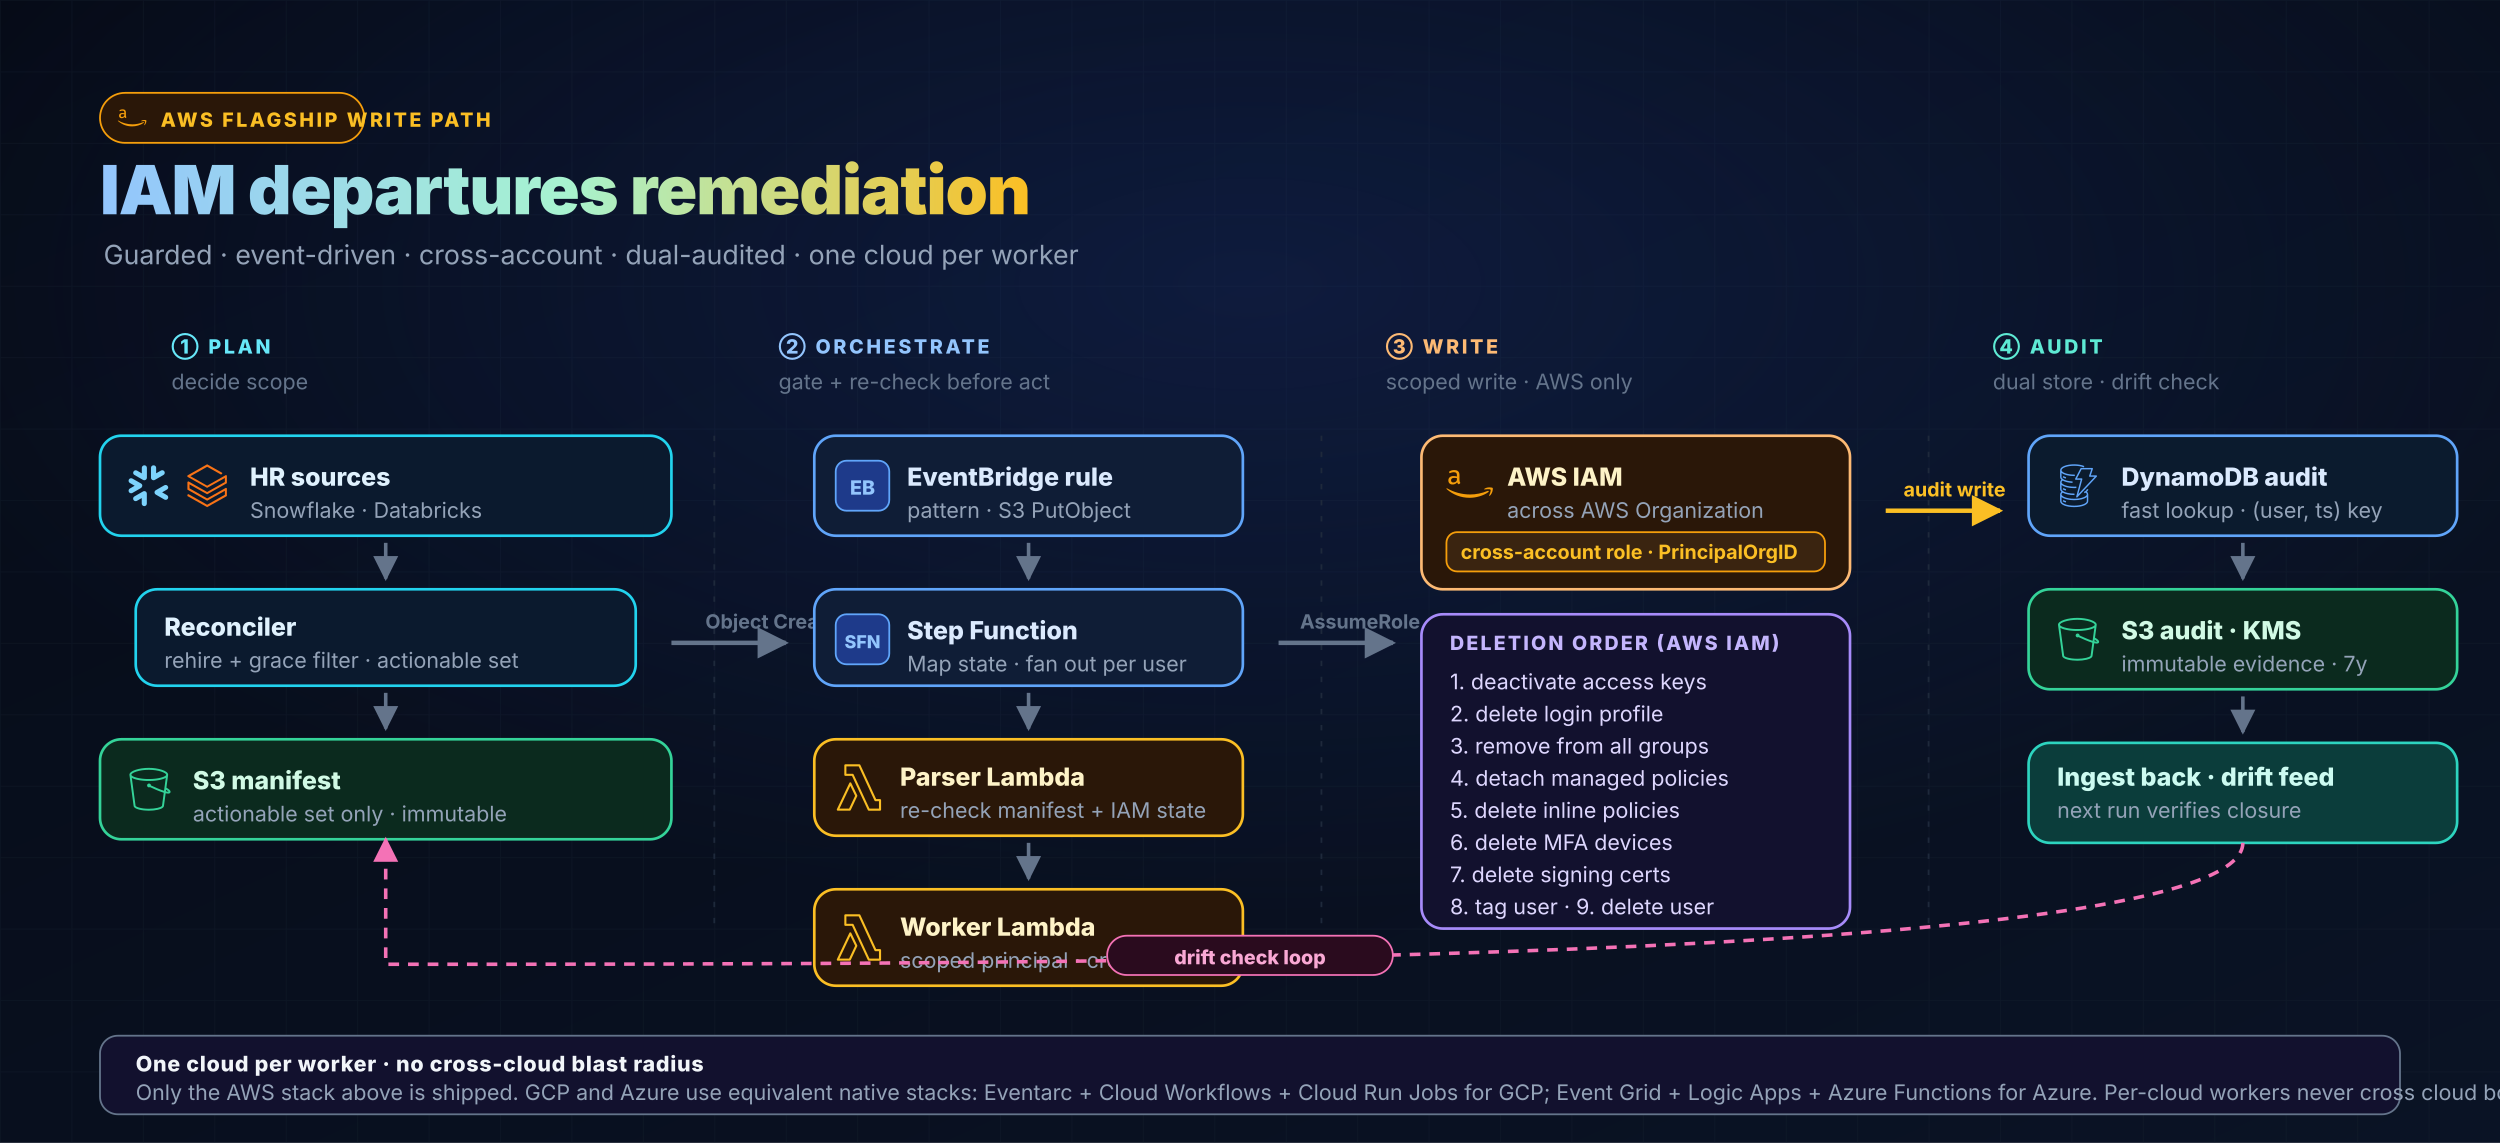
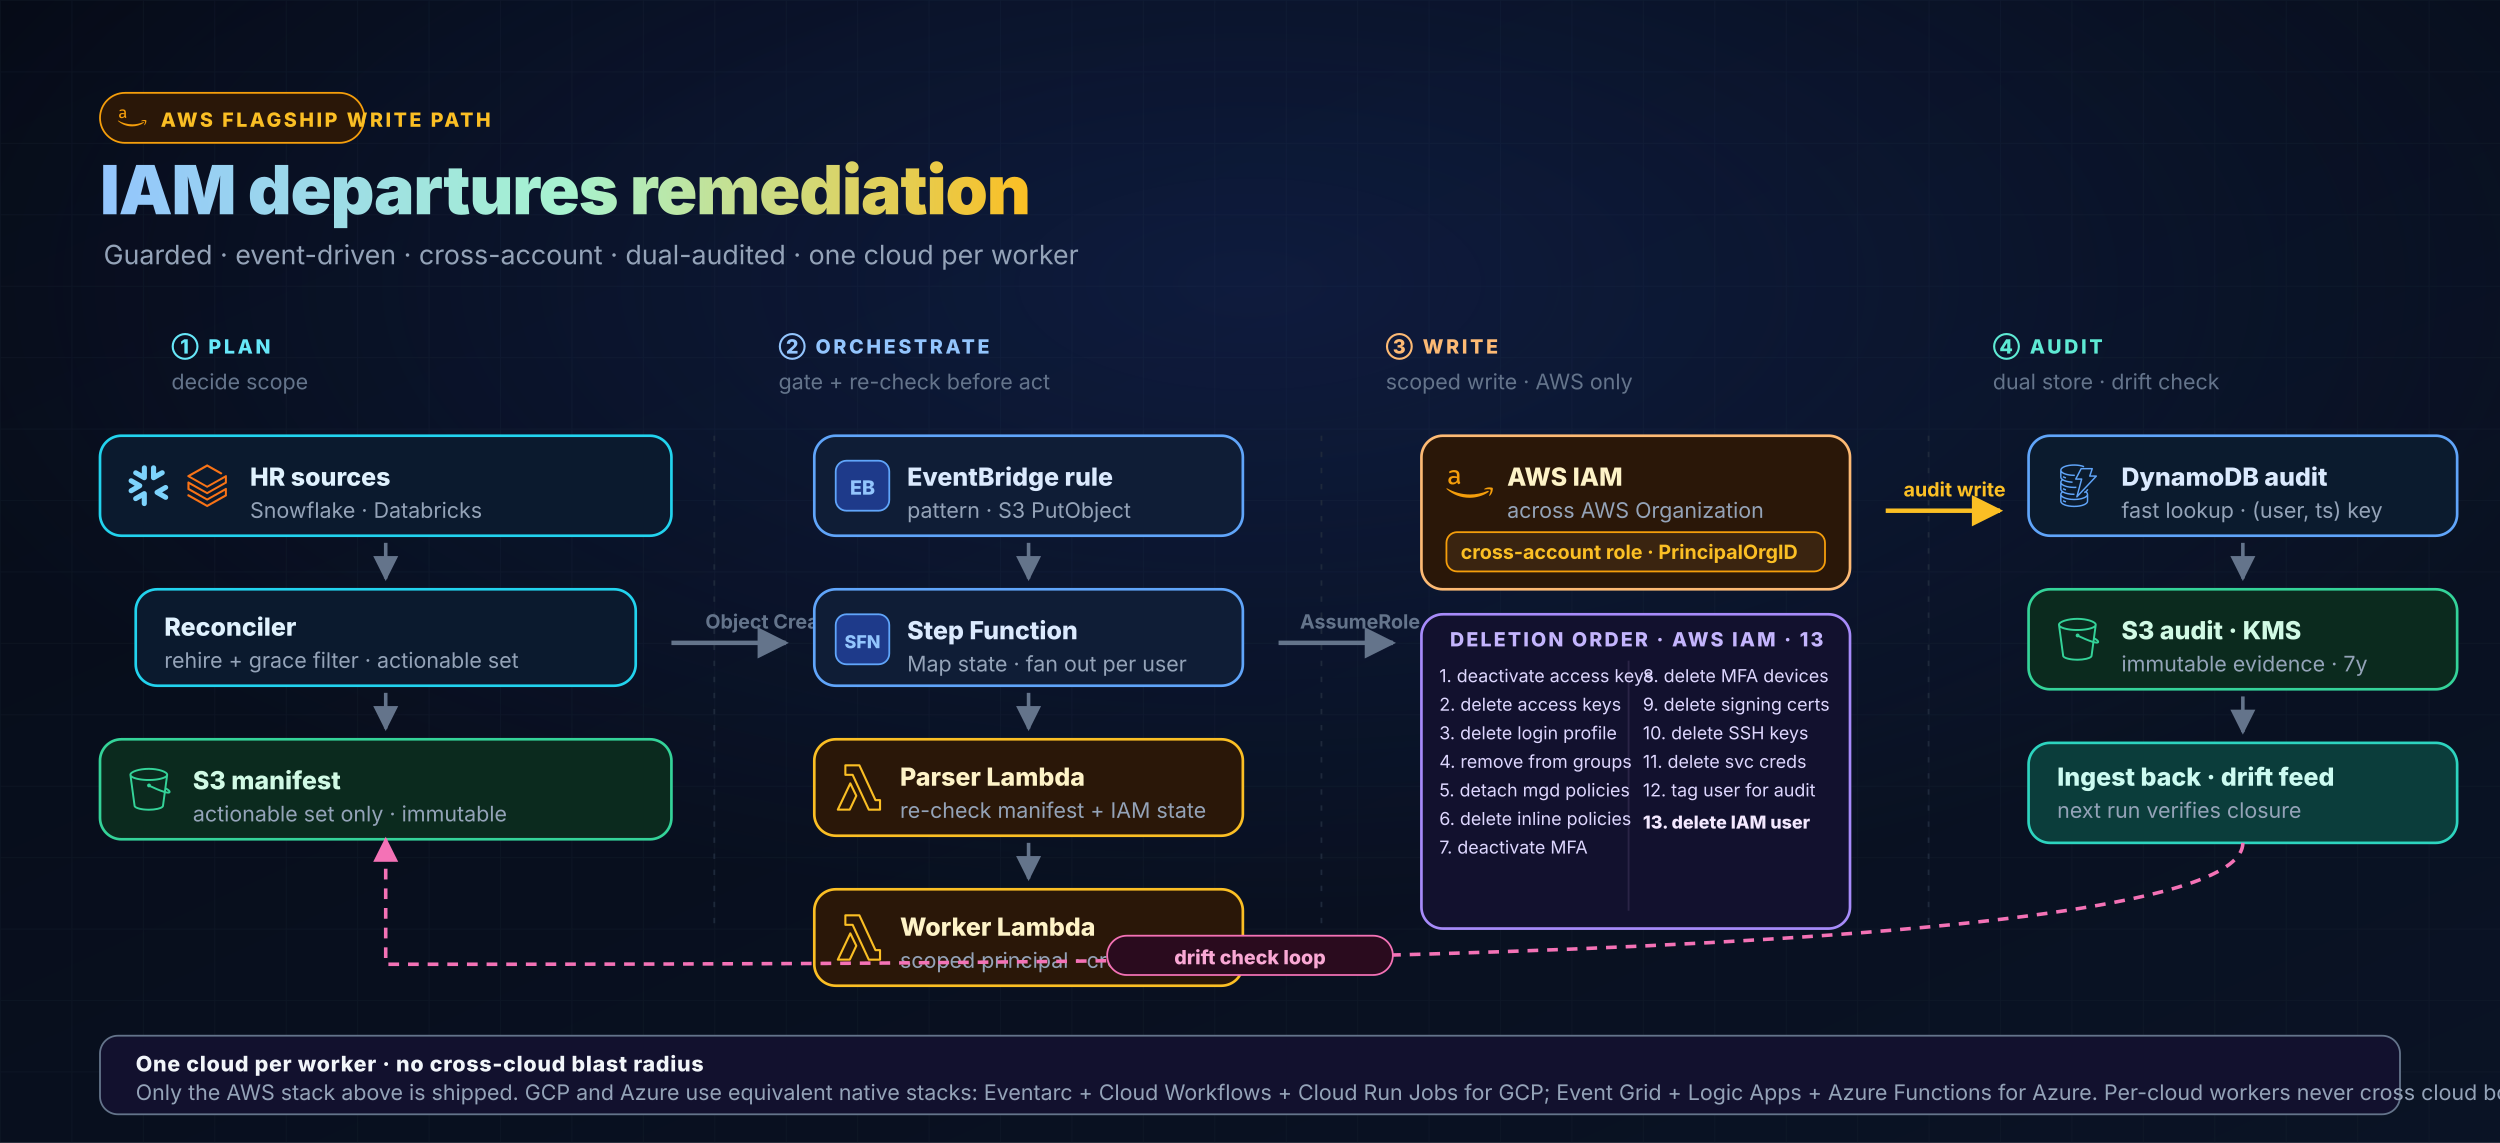
<svg xmlns="http://www.w3.org/2000/svg" width="1400" height="640" viewBox="0 0 1400 640" role="img" aria-labelledby="title desc">
  <defs>
    <linearGradient id="bg" x1="0" y1="0" x2="1" y2="1">
      <stop offset="0%" stop-color="#060b17" />
      <stop offset="100%" stop-color="#0a1325" />
    </linearGradient>
    <radialGradient id="glow" cx="50%" cy="25%" r="55%">
      <stop offset="0%" stop-color="#1e3a8a" stop-opacity="0.3" />
      <stop offset="100%" stop-color="#1e3a8a" stop-opacity="0" />
    </radialGradient>
    <linearGradient id="title" x1="0" y1="0" x2="1" y2="0">
      <stop offset="0%" stop-color="#93c5fd" />
      <stop offset="50%" stop-color="#a7f3d0" />
      <stop offset="100%" stop-color="#fbbf24" />
    </linearGradient>
    <pattern id="grid" x="0" y="0" width="40" height="40" patternUnits="userSpaceOnUse">
      <path d="M40 0H0V40" fill="none" stroke="#1e293b" stroke-opacity="0.25" stroke-width="1" />
    </pattern>
    <marker id="arrow" viewBox="0 0 10 10" refX="9" refY="5" markerWidth="7" markerHeight="7" orient="auto">
      <path d="M 0 0 L 10 5 L 0 10 z" fill="#64748b" />
    </marker>
    <marker id="arrowAmber" viewBox="0 0 10 10" refX="9" refY="5" markerWidth="7" markerHeight="7" orient="auto">
      <path d="M 0 0 L 10 5 L 0 10 z" fill="#fbbf24" />
    </marker>
    <marker id="arrowTeal" viewBox="0 0 10 10" refX="9" refY="5" markerWidth="7" markerHeight="7" orient="auto">
      <path d="M 0 0 L 10 5 L 0 10 z" fill="#2dd4bf" />
    </marker>
    <marker id="arrowDashed" viewBox="0 0 10 10" refX="9" refY="5" markerWidth="7" markerHeight="7" orient="auto">
      <path d="M 0 0 L 10 5 L 0 10 z" fill="#f472b6" />
    </marker>
    <symbol id="aws" viewBox="0 0 24 24">
      <path fill="#f59e0b" d="M6.763 10.036c0 .296.032.535.088.71.064.176.144.368.256.576.04.063.056.127.056.183 0 .08-.048.16-.152.24l-.503.335a.383.383 0 0 1-.208.072c-.08 0-.16-.04-.239-.112a2.47 2.47 0 0 1-.287-.375 6.18 6.18 0 0 1-.248-.471c-.622.734-1.405 1.101-2.347 1.101-.67 0-1.205-.191-1.596-.574-.391-.384-.59-.894-.59-1.533 0-.678.239-1.23.726-1.644.487-.415 1.133-.623 1.955-.623.272 0 .551.024.846.064.296.04.6.104.918.176v-.583c0-.607-.127-1.03-.375-1.277-.255-.248-.686-.367-1.3-.367-.28 0-.568.031-.863.103-.295.072-.583.16-.862.272a2.287 2.287 0 0 1-.28.104.488.488 0 0 1-.127.023c-.112 0-.168-.08-.168-.247v-.391c0-.128.016-.224.056-.28a.597.597 0 0 1 .224-.167c.279-.144.614-.264 1.005-.36a4.84 4.84 0 0 1 1.246-.151c.95 0 1.644.216 2.091.647.439.43.662 1.085.662 1.963v2.586zm-3.24 1.214c.263 0 .534-.048.822-.144.287-.096.543-.271.758-.51.128-.152.224-.32.272-.512.047-.191.08-.423.08-.694v-.335a6.66 6.66 0 0 0-.735-.136 6.02 6.02 0 0 0-.75-.048c-.535 0-.926.104-1.19.32-.263.215-.39.518-.39.917 0 .375.095.655.295.846.191.2.47.296.838.296zM21.698 16.207c-2.626 1.94-6.442 2.969-9.722 2.969-4.598 0-8.74-1.7-11.87-4.526-.247-.223-.024-.527.272-.351 3.384 1.963 7.559 3.153 11.877 3.153 2.914 0 6.114-.607 9.06-1.852.439-.2.814.287.383.607zM22.792 14.961c-.336-.43-2.22-.207-3.074-.103-.255.032-.295-.192-.063-.36 1.5-1.053 3.967-.75 4.254-.399.287.36-.08 2.826-1.485 4.007-.215.184-.423.088-.327-.151.32-.79 1.03-2.57.695-2.994z" />
    </symbol>
    <symbol id="lambda" viewBox="0 0 24 24">
      <path fill="#fbbf24" d="M4.986 0c-.294.003-.533.247-.534.548L4.446 5.456c0 .145.06.283.159.389a.532.532 0 0 0 .381.156h3.428l8.197 17.68a.536.536 0 0 0 .488.318h5.811c.297 0 .543-.245.543-.548V18.544c0-.303-.239-.548-.542-.548h-2.014L12.739.315C12.647.124 12.456 0 12.245 0h-7.254Zm.54 1.091h6.368l8.16 17.68a.536.536 0 0 0 .488.318h1.818v3.817H17.437L9.24 5.226a.536.536 0 0 0-.488-.318H5.522Zm2.014 8.237c-.21.001-.394.119-.486.31L.6 23.213a.551.551 0 0 0 .031.528.533.533 0 0 0 .454.25h6.169a.547.547 0 0 0 .497-.31l3.38-7.166a.54.54 0 0 0-.003-.469L8.036 9.637a.547.547 0 0 0-.494-.31Zm.006 1.804 2.488 5.152-3.121 6.621H1.946Z" />
    </symbol>
    <symbol id="s3" viewBox="0 0 24 24">
      <path fill="#34d399" d="M20.913 13.147l.12-.895c.947.576 1.258.922 1.354 1.071-.16.031-.562.046-1.474-.176zm-2.174 7.988a.547.547 0 0 0-.005.073c0 .084-.207.405-1.124.768a10.28 10.28 0 0 1-1.438.432c-1.405.325-3.128.504-4.853.504-4.612 0-7.412-1.184-7.412-1.704a.547.547 0 0 0-.005-.073L1.81 5.602c.135.078.28.154.432.227.042.02.086.038.128.057.134.062.272.122.417.18l.179.069c.154.058.314.114.478.168.043.013.084.029.13.043.207.065.423.127.646.187l.176.044c.175.044.353.087.534.127a23.414 23.414 0 0 0 .843.17l.121.023c.252.045.508.085.768.122.071.011.144.02.216.03.2.027.4.053.604.077l.24.027c.245.026.49.05.74.07l.081.009c.275.022.552.04.83.056l.233.012c.21.01.422.018.633.025a33.088 33.088 0 0 0 2.795-.026l.232-.011c.278-.016.555-.034.83-.056l.08-.008c.25-.02.497-.045.742-.072l.238-.026c.205-.024.408-.05.609-.077.07-.01.141-.019.211-.03.261-.037.519-.078.772-.122l.111-.02c.215-.04.427-.082.634-.125l.212-.047c.186-.041.368-.085.546-.13l.166-.042c.225-.06.444-.122.654-.189.04-.012.077-.026.115-.038a10.6 10.6 0 0 0 .493-.173c.058-.021.114-.044.17-.066.15-.06.293-.12.43-.185.038-.017.079-.034.116-.052.153-.073.3-.15.436-.228l-.976 7.245c-2.488-.78-5.805-2.292-7.311-3a1.09 1.09 0 0 0-1.088-1.085c-.6 0-1.088.489-1.088 1.088 0 .6.488 1.089 1.088 1.089.196 0 .378-.056.537-.148 1.72.812 5.144 2.367 7.715 3.15zm-7.42-20.047c5.677 0 9.676 1.759 9.75 2.736l-.014.113c-.01.033-.031.067-.048.101-.015.028-.026.057-.047.087-.024.033-.058.068-.09.102-.028.03-.051.06-.084.09-.038.035-.087.07-.133.105-.04.03-.074.06-.119.091-.053.036-.116.071-.177.107-.05.03-.095.06-.15.09-.068.036-.147.073-.222.11-.059.028-.114.057-.177.085-.084.038-.177.074-.268.111-.068.027-.13.054-.203.082-.097.036-.205.072-.31.107-.075.026-.148.053-.228.079-.111.035-.233.069-.35.103-.085.024-.165.05-.253.073-.124.034-.258.065-.389.098-.093.022-.181.046-.278.068-.139.032-.287.061-.433.091-.098.02-.191.041-.293.06-.155.03-.32.057-.482.084-.1.018-.198.036-.302.052-.166.026-.342.048-.515.072-.11.014-.213.03-.325.044-.181.023-.372.041-.56.06-.11.012-.218.025-.332.036-.188.016-.386.029-.58.043-.122.009-.24.02-.364.028-.207.012-.422.02-.635.028-.12.005-.234.012-.354.016a35.605 35.605 0 0 1-2.069 0c-.12-.004-.234-.011-.352-.016-.214-.008-.43-.016-.637-.028-.122-.008-.238-.02-.36-.027-.195-.015-.394-.028-.584-.044-.11-.01-.215-.024-.324-.035-.19-.02-.384-.038-.568-.06l-.315-.044c-.176-.024-.355-.046-.525-.073-.1-.015-.192-.033-.29-.05-.167-.028-.335-.055-.494-.086-.096-.018-.183-.038-.276-.056-.151-.032-.305-.062-.45-.095-.09-.02-.173-.043-.26-.064-.138-.034-.277-.067-.407-.102-.082-.022-.157-.046-.235-.069a11.75 11.75 0 0 1-.368-.108c-.075-.024-.141-.049-.213-.073-.11-.037-.223-.075-.325-.113-.067-.025-.125-.051-.188-.077-.096-.038-.195-.076-.282-.115-.06-.027-.11-.054-.166-.08-.08-.039-.162-.077-.233-.116-.052-.028-.094-.055-.142-.084-.063-.038-.13-.075-.185-.113-.043-.029-.075-.058-.113-.086-.048-.037-.098-.073-.139-.11-.032-.029-.054-.057-.08-.087-.033-.035-.069-.07-.093-.104-.02-.03-.031-.058-.046-.086-.018-.035-.039-.068-.049-.102l-.015-.113c.076-.977 4.074-2.736 9.748-2.736zm12.182 12.124c-.118-.628-.84-1.291-2.31-2.128l.963-7.16a.531.531 0 0 0 .005-.073C22.16 1.581 16.447 0 11.32 0 6.194 0 .482 1.581.482 3.851a.58.58 0 0 0 .005.072L2.819 21.25c.071 2.002 5.236 2.75 8.5 2.75 1.805 0 3.615-.188 5.098-.531.598-.138 1.133-.3 1.592-.48 1.18-.467 1.789-1.053 1.813-1.739l.945-7.018c.557.131 1.016.197 1.389.197.54 0 .902-.137 1.134-.413a.956.956 0 0 0 .21-.804Z" />
    </symbol>
    <symbol id="dynamo" viewBox="0 0 24 24">
      <path fill="#60a5fa" d="M16.606 20.705v-2.371c-1.263 1.082-3.884 1.795-7.066 1.795-3.184 0-5.805-.714-7.068-1.797v2.369c0 1.168 2.903 2.47 7.068 2.47 4.16 0 7.06-1.3 7.066-2.466zm.001-6.765l.817-.005v.005c0 .517-.258.998-.75 1.441.601.54.75 1.071.75 1.449a1661.7 1661.7 0 0 0 0 3.87c0 1.881-3.389 3.3-7.884 3.3-4.471 0-7.846-1.404-7.88-3.27a583.119 583.119 0 0 1-.003-3.909c.001-.375.15-.9.745-1.437-.592-.538-.743-1.062-.746-1.435v-3.892c.002-.377.153-.903.747-1.438-.593-.54-.744-1.062-.747-1.435 0-1.357-.002-2.735.002-3.897C1.674 1.412 5.056 0 9.54 0c2.159 0 4.233.356 5.689.974l-.315.766c-1.36-.58-3.319-.91-5.374-.91-4.165 0-7.067 1.3-7.067 2.47 0 1.168 2.902 2.47 7.067 2.47.115 0 .222 0 .334-.005l.033.828c-.122.006-.245.006-.367.006-3.184 0-5.805-.714-7.068-1.798v2.38c.005.45.45.843.821 1.093 1.116.736 3.114 1.239 5.34 1.342l-.037.829c-2.254-.105-4.23-.59-5.5-1.332-.318.245-.623.573-.623.952 0 1.168 2.902 2.47 7.067 2.47.411 0 .812-.014 1.203-.042l.06.826c-.41.03-.833.045-1.263.045-3.184 0-5.805-.713-7.068-1.797v2.368c.005.462.449.855.821 1.104 1.275.842 3.67 1.366 6.247 1.366h.182v.83H9.54c-2.62 0-4.99-.507-6.444-1.359-.317.245-.623.574-.623.954 0 1.168 2.902 2.47 7.067 2.47 4.159 0 7.058-1.298 7.066-2.465v-.007c0-.377-.303-.705-.62-.948a5.732 5.732 0 0 1-.662.336l-.316-.764c.3-.128.56-.266.776-.412.376-.254.823-.651.823-1.1zm4.377-6.915h-2.717a.406.406 0 0 1-.332-.173.42.42 0 0 1-.055-.375l1.204-3.597h-5.403l-2.583 4.974h2.623c.128 0 .248.06.325.164a.418.418 0 0 1 .069.36l-2.249 8.365zm1.249-.128l-10.89 11.608a.408.408 0 0 1-.498.075.418.418 0 0 1-.192-.471l2.534-9.426h-2.766a.407.407 0 0 1-.349-.2.418.418 0 0 1-.012-.407l3.014-5.804a.408.408 0 0 1 .36-.222h6.22c.132 0 .256.065.332.174a.422.422 0 0 1 .055.374l-1.204 3.598h3.1c.164 0 .31.099.375.251a.422.422 0 0 1-.08.45zM3.085 20.723a8.107 8.107 0 0 0 1.72.72l.233-.794a7.32 7.32 0 0 1-1.546-.645zm1.72-5.984l.233-.795a7.262 7.262 0 0 1-1.546-.646l-.407.72a8.051 8.051 0 0 0 1.72.72zm-1.72-7.427l.407-.719c.418.244.939.462 1.546.646l-.232.794a8.046 8.046 0 0 1-1.72-.72Z" />
    </symbol>
    <symbol id="snowflake" viewBox="0 0 24 24">
      <path fill="#7dd3fc" d="M7.602 12.4c.038-.151.076-.304.076-.456 0-.114-.038-.228-.038-.342-.114-.343-.304-.647-.646-.838l-4.87-2.777c-.685-.38-1.56-.152-1.94.533-.381.685-.153 1.56.532 1.94l2.701 1.56-2.701 1.56c-.685.38-.913 1.256-.533 1.94.38.685 1.256.914 1.94.533l4.832-2.777c.343-.267.571-.533.647-.876zm1.332 2.626c-.266-.038-.57.038-.837.19l-4.832 2.777c-.685.38-.913 1.256-.532 1.94.38.686 1.255.914 1.94.533l2.701-1.56v3.12c0 .8.647 1.408 1.446 1.408.799 0 1.407-.647 1.407-1.408v-5.592c0-.761-.57-1.37-1.293-1.408zm4.946-6.088c.266.038.57-.038.837-.19l4.832-2.777c.685-.38.913-1.256.532-1.94-.38-.686-1.255-.914-1.94-.533l-2.701 1.56V1.975c0-.799-.647-1.408-1.446-1.408-.799 0-1.446.609-1.446 1.408V7.53c0 .76.609 1.37 1.332 1.407zM3.265 5.97l4.832 2.777c.266.152.533.19.837.19.723-.038 1.331-.684 1.331-1.407V1.975c0-.799-.646-1.408-1.407-1.408-.799 0-1.446.647-1.446 1.408v3.12l-2.701-1.56c-.685-.38-1.56-.152-1.94.533-.419.646-.19 1.521.494 1.902zm18.22 8.184l-2.701 1.56 2.7 1.56c.686.38.914 1.256.533 1.94-.38.685-1.255.913-1.94.533l-4.832-2.778a1.644 1.644 0 01-.647-.798c-.037-.153-.076-.305-.076-.457 0-.114.039-.228.039-.342.114-.343.342-.647.646-.837l4.832-2.778c.685-.38 1.56-.152 1.94.533.457.609.19 1.484-.494 1.864z" />
    </symbol>
    <symbol id="databricks" viewBox="0 0 24 24">
      <path fill="#f97316" d="M.95 14.184L12 20.403l9.919-5.55v2.21L12 22.662l-10.484-5.96-.565.308v.77L12 24l11.05-6.218v-4.317l-.515-.309L12 19.118l-9.867-5.653v-2.21L12 16.805l11.05-6.218V6.32l-.515-.308L12 11.974 2.647 6.681 12 1.388l7.76 4.368.668-.411v-.566L12 0 .95 6.27v.72L12 13.207l9.919-5.55v2.26L12 15.52 1.516 9.56l-.565.308Z" />
    </symbol>
  </defs>
  <rect width="1400" height="640" fill="url(#bg)" />
  <rect width="1400" height="640" fill="url(#grid)" />
  <rect width="1400" height="640" fill="url(#glow)" />
  <g font-family="Inter, Segoe UI, ui-sans-serif, Arial, sans-serif">
    <g transform="translate(56,52)">
      <rect x="0" y="0" width="148" height="28" rx="14" fill="#2a1708" stroke="#f59e0b" />
      <use href="#aws" x="10" y="6" width="16" height="16" />
      <text x="34" y="19" fill="#fbbf24" font-size="11" font-weight="800" letter-spacing="1.4">AWS FLAGSHIP WRITE PATH</text>
    </g>
    <text x="56" y="120" font-size="38" font-weight="900" fill="url(#title)" letter-spacing="-0.6">IAM departures remediation</text>
    <text x="58" y="148" fill="#94a3b8" font-size="15">Guarded · event-driven · cross-account · dual-audited · one cloud per worker</text>
    <g font-size="11" font-weight="800" letter-spacing="1.5">
      <text x="96" y="198" fill="#67e8f9">① PLAN</text>
      <text x="436" y="198" fill="#93c5fd">② ORCHESTRATE</text>
      <text x="776" y="198" fill="#fdba74">③ WRITE</text>
      <text x="1116" y="198" fill="#5eead4">④ AUDIT</text>
    </g>
    <g font-size="12" fill="#64748b">
      <text x="96" y="218">decide scope</text>
      <text x="436" y="218">gate + re-check before act</text>
      <text x="776" y="218">scoped write · AWS only</text>
      <text x="1116" y="218">dual store · drift check</text>
    </g>
    <g stroke="#1e293b" stroke-width="1" stroke-dasharray="3 6">
      <line x1="400" y1="244" x2="400" y2="520" />
      <line x1="740" y1="244" x2="740" y2="520" />
      <line x1="1080" y1="244" x2="1080" y2="520" />
    </g>
    <g transform="translate(56,244)">
      <rect x="0" y="0" width="320" height="56" rx="12" fill="#0b1a2e" stroke="#22d3ee" stroke-width="1.5" />
      <use href="#snowflake" x="16" y="16" width="24" height="24" />
      <use href="#databricks" x="48" y="16" width="24" height="24" />
      <text x="84" y="28" fill="#e0f2fe" font-size="14" font-weight="800">HR sources</text>
      <text x="84" y="46" fill="#94a3b8" font-size="12">Snowflake · Databricks</text>
      <path d="M160,60 L160,80" stroke="#64748b" stroke-width="2" fill="none" marker-end="url(#arrow)" />
      <rect x="20" y="86" width="280" height="54" rx="12" fill="#0b1a2e" stroke="#22d3ee" stroke-width="1.5" />
      <text x="36" y="112" fill="#e0f2fe" font-size="14" font-weight="800">Reconciler</text>
      <text x="36" y="130" fill="#94a3b8" font-size="12">rehire + grace filter · actionable set</text>
      <path d="M160,144 L160,164" stroke="#64748b" stroke-width="2" fill="none" marker-end="url(#arrow)" />
      <rect x="0" y="170" width="320" height="56" rx="12" fill="#0b2a1e" stroke="#34d399" stroke-width="1.5" />
      <use href="#s3" x="16" y="186" width="24" height="24" />
      <text x="52" y="198" fill="#d1fae5" font-size="14" font-weight="800">S3 manifest</text>
      <text x="52" y="216" fill="#94a3b8" font-size="12">actionable set only · immutable</text>
    </g>
    <path d="M376,360 L440,360" stroke="#64748b" stroke-width="2.5" fill="none" marker-end="url(#arrow)" />
    <text x="395" y="352" fill="#64748b" font-size="11" font-weight="700">Object Created</text>
    <g transform="translate(456,244)">
      <rect x="0" y="0" width="240" height="56" rx="12" fill="#0f1d36" stroke="#60a5fa" stroke-width="1.5" />
      <rect x="12" y="14" width="30" height="28" rx="6" fill="#1e3a8a" stroke="#60a5fa" />
      <text x="27" y="33" text-anchor="middle" fill="#93c5fd" font-size="11" font-weight="800">EB</text>
      <text x="52" y="28" fill="#dbeafe" font-size="14" font-weight="800">EventBridge rule</text>
      <text x="52" y="46" fill="#94a3b8" font-size="12">pattern · S3 PutObject</text>
      <path d="M120,60 L120,80" stroke="#64748b" stroke-width="2" fill="none" marker-end="url(#arrow)" />
      <rect x="0" y="86" width="240" height="54" rx="12" fill="#0f1d36" stroke="#60a5fa" stroke-width="1.5" />
      <rect x="12" y="100" width="30" height="28" rx="6" fill="#1e3a8a" stroke="#60a5fa" />
      <text x="27" y="119" text-anchor="middle" fill="#93c5fd" font-size="10" font-weight="800">SFN</text>
      <text x="52" y="114" fill="#dbeafe" font-size="14" font-weight="800">Step Function</text>
      <text x="52" y="132" fill="#94a3b8" font-size="12">Map state · fan out per user</text>
      <path d="M120,144 L120,164" stroke="#64748b" stroke-width="2" fill="none" marker-end="url(#arrow)" />
      <rect x="0" y="170" width="240" height="54" rx="12" fill="#2a1708" stroke="#fbbf24" stroke-width="1.5" />
      <use href="#lambda" x="12" y="184" width="26" height="26" />
      <text x="48" y="196" fill="#fef3c7" font-size="14" font-weight="800">Parser Lambda</text>
      <text x="48" y="214" fill="#94a3b8" font-size="12">re-check manifest + IAM state</text>
      <path d="M120,228 L120,248" stroke="#64748b" stroke-width="2" fill="none" marker-end="url(#arrow)" />
      <rect x="0" y="254" width="240" height="54" rx="12" fill="#2a1708" stroke="#fbbf24" stroke-width="1.5" />
      <use href="#lambda" x="12" y="268" width="26" height="26" />
      <text x="48" y="280" fill="#fef3c7" font-size="14" font-weight="800">Worker Lambda</text>
      <text x="48" y="298" fill="#94a3b8" font-size="12">scoped principal · cross-account STS</text>
    </g>
    <path d="M716,360 L780,360" stroke="#64748b" stroke-width="2.5" fill="none" marker-end="url(#arrow)" />
    <text x="728" y="352" fill="#64748b" font-size="11" font-weight="700">AssumeRole</text>
    <g transform="translate(796,244)">
      <rect x="0" y="0" width="240" height="86" rx="12" fill="#2a1708" stroke="#fdba74" stroke-width="1.5" />
      <use href="#aws" x="14" y="14" width="26" height="26" />
      <text x="48" y="28" fill="#fef3c7" font-size="14" font-weight="800">AWS IAM</text>
      <text x="48" y="46" fill="#94a3b8" font-size="12">across AWS Organization</text>
      <rect x="14" y="54" width="212" height="22" rx="6" fill="#3a2410" stroke="#f59e0b" />
      <text x="22" y="69" fill="#fbbf24" font-size="11" font-weight="700">cross-account role · PrincipalOrgID</text>
      <rect x="0" y="100" width="240" height="176" rx="12" fill="#12112e" stroke="#a78bfa" stroke-width="1.5" />
-       <text x="16" y="120" fill="#c4b5fd" font-size="11" font-weight="800" letter-spacing="1.2">DELETION ORDER (AWS IAM)</text>
-       <g font-size="12" fill="#ddd6fe">
-         <text x="16" y="142">1. deactivate access keys</text>
-         <text x="16" y="160">2. delete login profile</text>
-         <text x="16" y="178">3. remove from all groups</text>
-         <text x="16" y="196">4. detach managed policies</text>
-         <text x="16" y="214">5. delete inline policies</text>
-         <text x="16" y="232">6. delete MFA devices</text>
-         <text x="16" y="250">7. delete signing certs</text>
-         <text x="16" y="268">8. tag user · 9. delete user</text>
+       <text x="16" y="118" fill="#c4b5fd" font-size="11" font-weight="800" letter-spacing="1.2">DELETION ORDER · AWS IAM · 13</text>
+       <line x1="116" y1="126" x2="116" y2="266" stroke="#2a2446" stroke-width="1" />
+       <g font-size="10" fill="#ddd6fe">
+         <text x="10" y="138">1. deactivate access keys</text>
+         <text x="10" y="154">2. delete access keys</text>
+         <text x="10" y="170">3. delete login profile</text>
+         <text x="10" y="186">4. remove from groups</text>
+         <text x="10" y="202">5. detach mgd policies</text>
+         <text x="10" y="218">6. delete inline policies</text>
+         <text x="10" y="234">7. deactivate MFA</text>
+         <text x="124" y="138">8. delete MFA devices</text>
+         <text x="124" y="154">9. delete signing certs</text>
+         <text x="124" y="170">10. delete SSH keys</text>
+         <text x="124" y="186">11. delete svc creds</text>
+         <text x="124" y="202">12. tag user for audit</text>
+         <text x="124" y="220" font-weight="800" fill="#f3e8ff">13. delete IAM user</text>
      </g>
    </g>
    <path d="M1056,286 L1120,286" stroke="#fbbf24" stroke-width="2.5" fill="none" marker-end="url(#arrowAmber)" />
    <text x="1066" y="278" fill="#fbbf24" font-size="11" font-weight="700">audit write</text>
    <g transform="translate(1136,244)">
      <rect x="0" y="0" width="240" height="56" rx="12" fill="#0b1b2e" stroke="#60a5fa" stroke-width="1.5" />
      <use href="#dynamo" x="16" y="16" width="24" height="24" />
      <text x="52" y="28" fill="#dbeafe" font-size="14" font-weight="800">DynamoDB audit</text>
      <text x="52" y="46" fill="#94a3b8" font-size="12">fast lookup · (user, ts) key</text>
      <path d="M120,60 L120,80" stroke="#64748b" stroke-width="2" fill="none" marker-end="url(#arrow)" />
      <rect x="0" y="86" width="240" height="56" rx="12" fill="#0b2a1e" stroke="#34d399" stroke-width="1.5" />
      <use href="#s3" x="16" y="102" width="24" height="24" />
      <text x="52" y="114" fill="#d1fae5" font-size="14" font-weight="800">S3 audit · KMS</text>
      <text x="52" y="132" fill="#94a3b8" font-size="12">immutable evidence · 7y</text>
      <path d="M120,146 L120,166" stroke="#64748b" stroke-width="2" fill="none" marker-end="url(#arrow)" />
      <rect x="0" y="172" width="240" height="56" rx="12" fill="#0b3d3b" stroke="#2dd4bf" stroke-width="1.5" />
      <text x="16" y="196" fill="#ccfbf1" font-size="14" font-weight="800">Ingest back · drift feed</text>
      <text x="16" y="214" fill="#94a3b8" font-size="12">next run verifies closure</text>
    </g>
    <path d="M1256,472 C 1256,540 600,540 216,540 L 216,540 L 216,470" fill="none" stroke="#f472b6" stroke-width="2" stroke-dasharray="6 5" marker-end="url(#arrowDashed)" />
    <g transform="translate(620,524)">
      <rect x="0" y="0" width="160" height="22" rx="11" fill="#2a0b1e" stroke="#f472b6" />
      <text x="80" y="16" text-anchor="middle" fill="#f9a8d4" font-size="11" font-weight="800">drift check loop</text>
    </g>
    <g transform="translate(56,580)">
      <rect x="0" y="0" width="1288" height="44" rx="10" fill="#12112e" stroke="#64748b" />
      <text x="20" y="20" fill="#f1f5f9" font-size="12" font-weight="800" letter-spacing="0.4">One cloud per worker · no cross-cloud blast radius</text>
      <text x="20" y="36" fill="#94a3b8" font-size="12">Only the AWS stack above is shipped. GCP and Azure use equivalent native stacks: Eventarc + Cloud Workflows + Cloud Run Jobs for GCP; Event Grid + Logic Apps + Azure Functions for Azure. Per-cloud workers never cross cloud boundaries. See the README mapping table.</text>
    </g>
  </g>
</svg>
